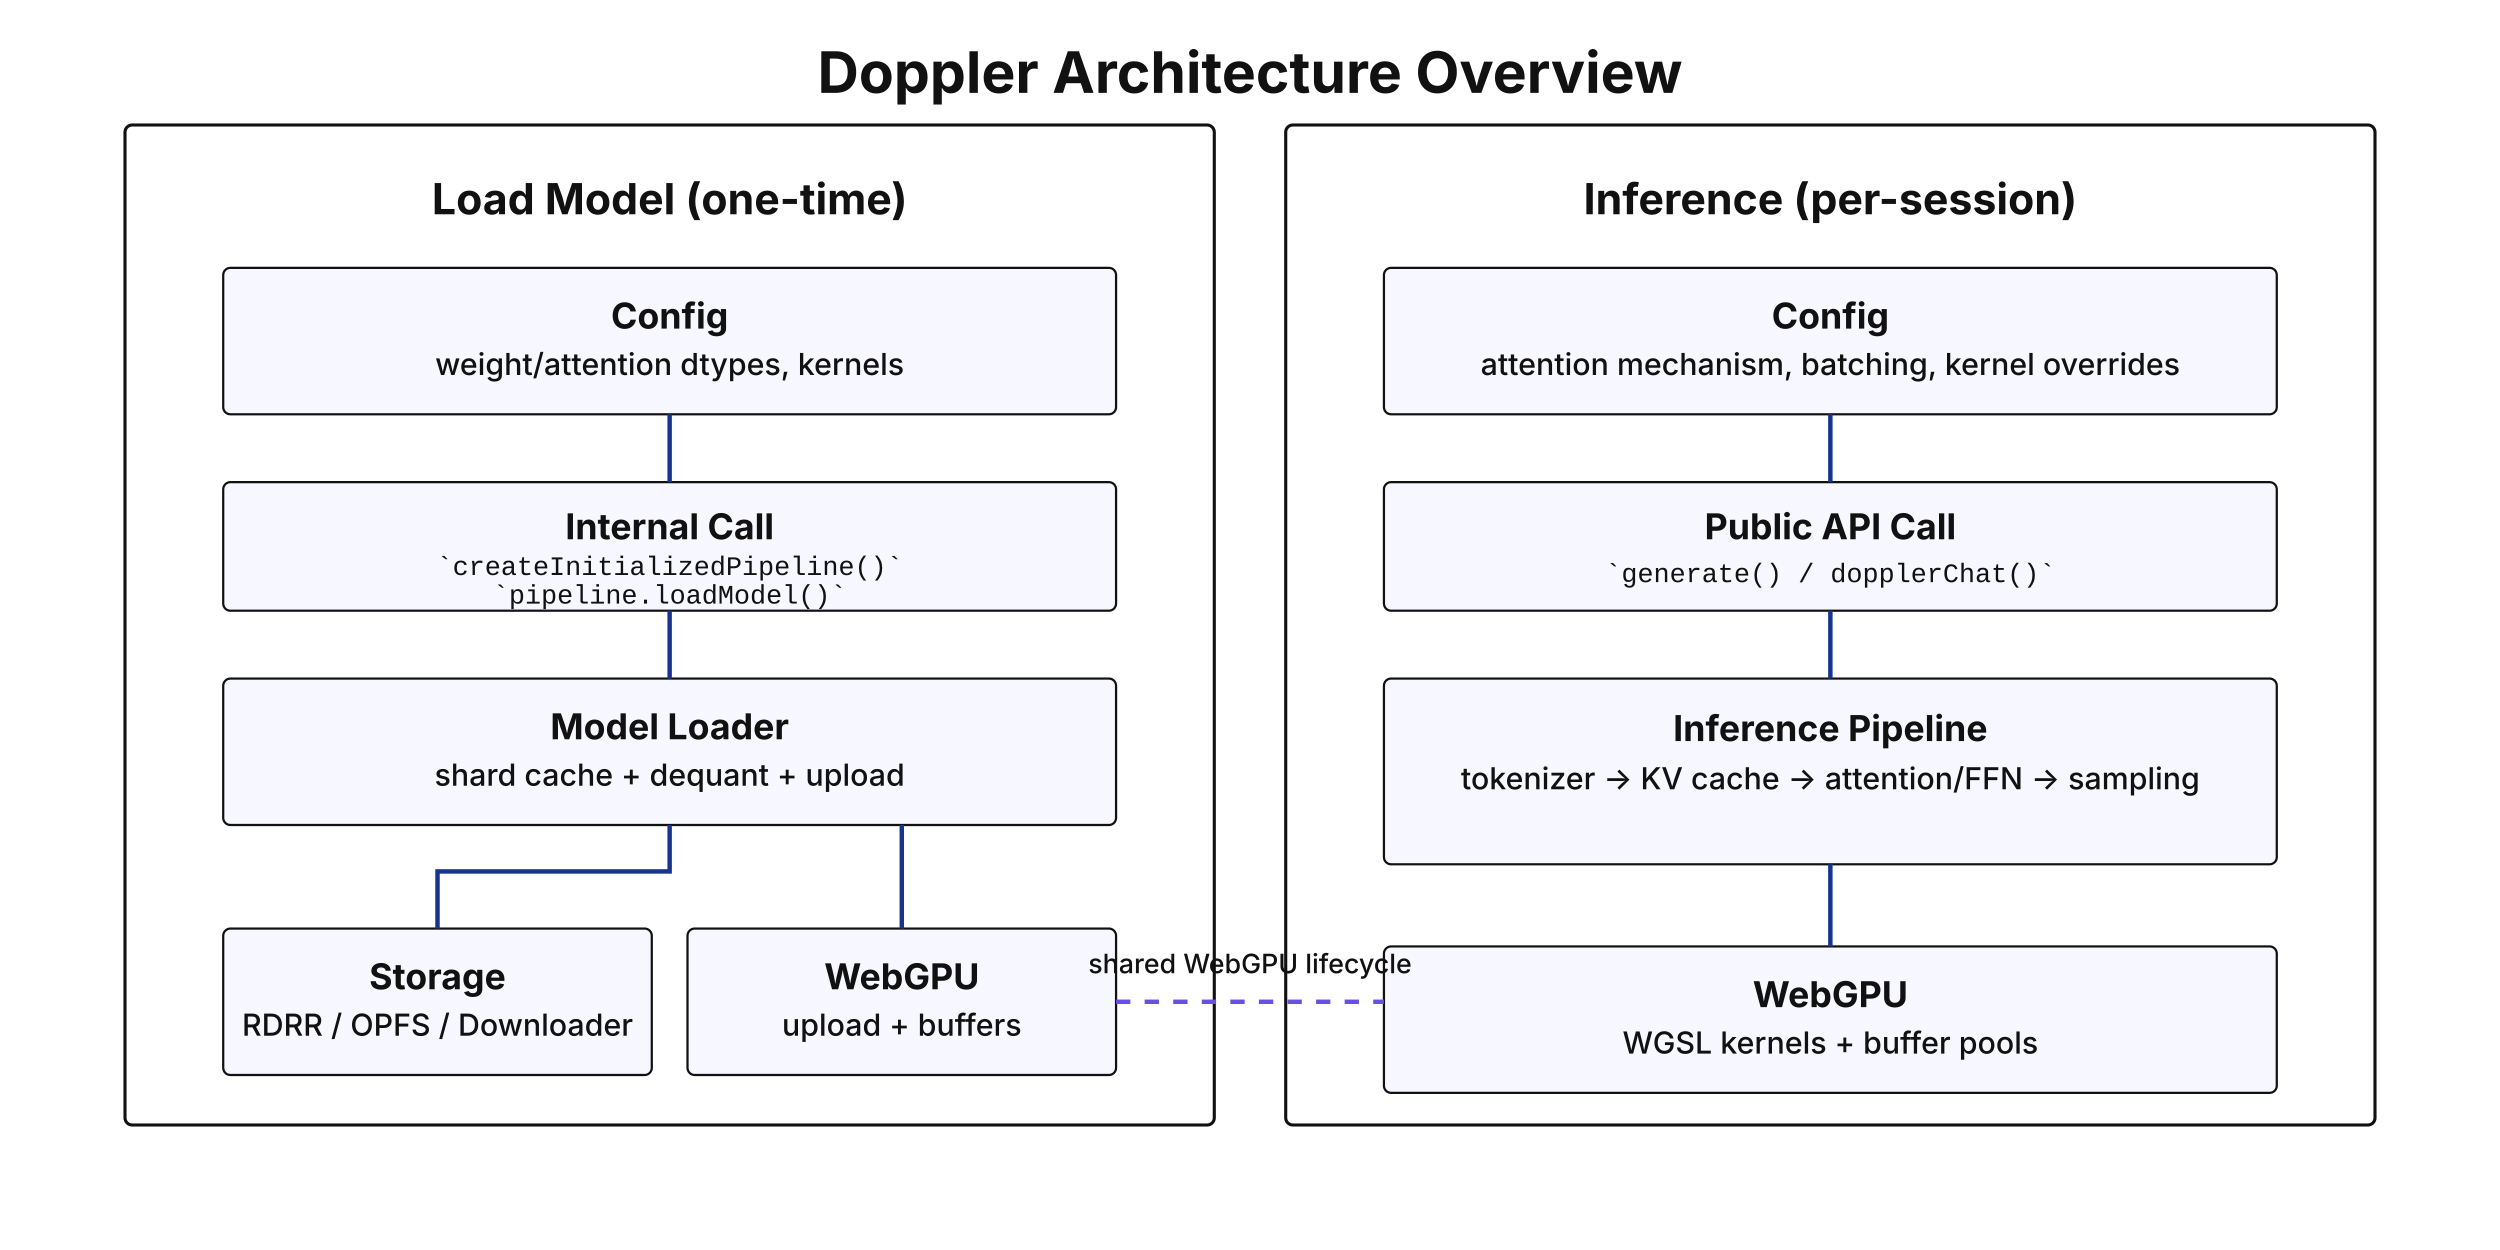
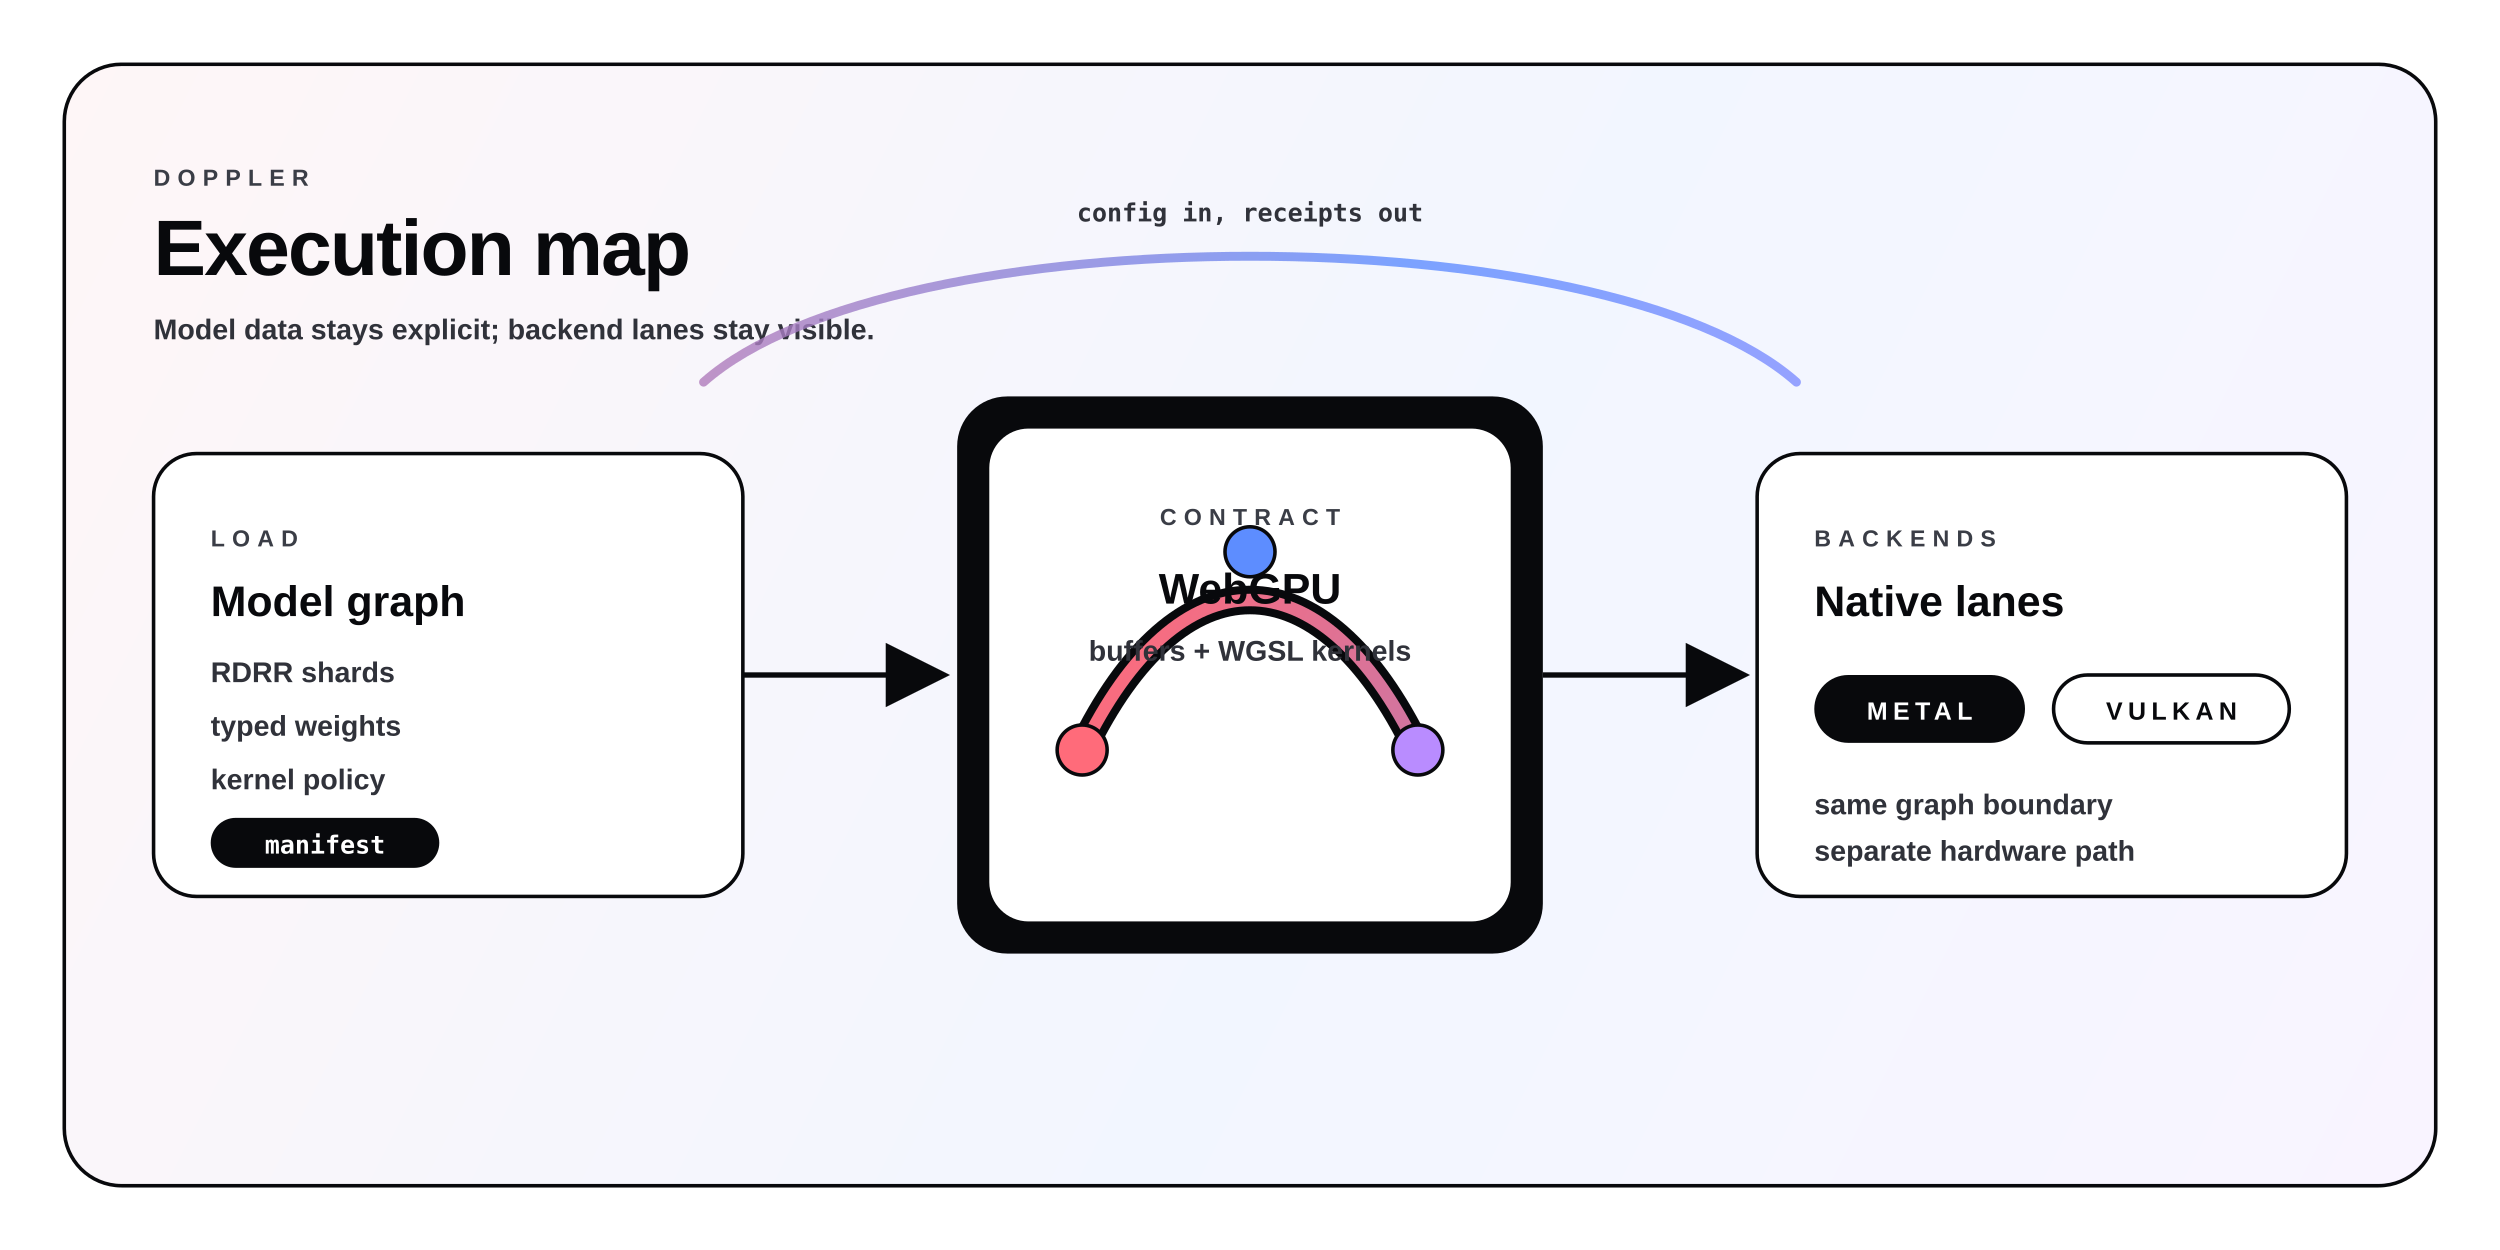
<svg xmlns="http://www.w3.org/2000/svg" width="1400" height="700" viewBox="0 0 1400 700" role="img" aria-labelledby="title desc">
  <defs>
+     <linearGradient id="spectrum" x1="92" y1="92" x2="1308" y2="608" gradientUnits="userSpaceOnUse">
+       <stop offset="0" stop-color="#ff6b7a" />
+       <stop offset="0.5" stop-color="#5d8dff" />
+       <stop offset="1" stop-color="#b98cff" />
+     </linearGradient>
+     <linearGradient id="wash" x1="0" y1="0" x2="1400" y2="700" gradientUnits="userSpaceOnUse">
+       <stop offset="0" stop-color="#fff3f4" />
+       <stop offset="0.55" stop-color="#eef4ff" />
+       <stop offset="1" stop-color="#f8f1ff" />
+     </linearGradient>
    <style>
-     text { fill: #111111; font-family: Inter, "Segoe UI", "Helvetica Neue", Arial, sans-serif; letter-spacing: 0; }
-     .title { font-size: 32px; font-weight: 700; font-family: Inter, "Segoe UI", "Helvetica Neue", Arial, sans-serif; }
-     .section { font-size: 24px; font-weight: 700; font-family: Inter, "Segoe UI", "Helvetica Neue", Arial, sans-serif; }
-     .node-title { font-size: 20px; font-weight: 700; font-family: Inter, "Segoe UI", "Helvetica Neue", Arial, sans-serif; }
-     .node-text { font-size: 17px; font-weight: 500; font-family: Inter, "Segoe UI", "Helvetica Neue", Arial, sans-serif; }
-     .code-text { font-size: 15px; font-weight: 500; font-family: SFMono-Regular, Menlo, Consolas, "Liberation Mono", monospace; }
-     .edge-label { font-size: 15px; font-weight: 500; font-family: Inter, "Segoe UI", "Helvetica Neue", Arial, sans-serif; fill: #111111; }
-     .column-left { fill: #ffffff; stroke: #111111; stroke-width: 1.75; }
-     .column-right { fill: #ffffff; stroke: #111111; stroke-width: 1.75; }
-     .node { fill: #f6f7ff; stroke-width: 1.25; }
-     .node-load { stroke: #111111; }
-     .node-infer { stroke: #111111; }
-     .edge { stroke: #17358f; stroke-width: 1.75; fill: none; }
-     .edge-dashed { stroke: #6b4ee6; stroke-width: 1.75; fill: none; stroke-dasharray: 8 8; }
-   </style>
-     <marker id="arrow" markerWidth="12" markerHeight="12" refX="10" refY="6" orient="auto" markerUnits="strokeWidth">
-       <path d="M 0 0 L 12 6 L 0 12 z" fill="#17358f" />
-     </marker>
-     <marker id="arrow-muted" markerWidth="12" markerHeight="12" refX="10" refY="6" orient="auto" markerUnits="strokeWidth">
-       <path d="M 0 0 L 12 6 L 0 12 z" fill="#6b4ee6" />
+       text { font-family: "Space Grotesk", "Azeret Mono", "IBM Plex Sans", "Helvetica Neue", Arial, sans-serif; fill: #08090c; }
+       .title { font-size: 44px; font-weight: 900; letter-spacing: -1px; }
+       .eyebrow { font-size: 13px; font-weight: 850; letter-spacing: 4px; fill: #3a3d46; }
+       .node-title { font-size: 24px; font-weight: 850; }
+       .node-text { font-size: 16px; font-weight: 650; fill: #30323a; }
+       .mono { font-family: "Azeret Mono", "IBM Plex Mono", Menlo, Consolas, monospace; font-size: 14px; font-weight: 750; fill: #30323a; }
+       .chip { font-size: 14px; font-weight: 850; letter-spacing: 3px; }
+     </style>
+     <marker id="arrow" markerWidth="14" markerHeight="14" refX="11" refY="7" orient="auto">
+       <path d="M1 1 L13 7 L1 13 Z" fill="#08090c" />
    </marker>
  </defs>
-   <rect x="0" y="0" width="1400" height="700" fill="#ffffff" />
-   <text x="700" y="52" text-anchor="middle" class="title">Doppler Architecture Overview</text>
-   <rect x="70" y="70" width="610" height="560" rx="4" fill="#ffffff" stroke="#111111" stroke-width="1.75" />
-   <rect x="720" y="70" width="610" height="560" rx="4" fill="#ffffff" stroke="#111111" stroke-width="1.75" />
-   <text x="375" y="120" text-anchor="middle" class="section">Load Model (one-time)</text>
-   <text x="1025" y="120" text-anchor="middle" class="section">Inference (per-session)</text>
-   <rect x="125" y="150" width="500" height="82" rx="4" fill="#f6f7ff" stroke="#111111" stroke-width="1.25" />
-   <text x="375" y="184" text-anchor="middle" class="node-title">Config</text>
-   <text x="375" y="210" text-anchor="middle" class="node-text">weight/attention dtypes, kernels</text>
-   <rect x="125" y="270" width="500" height="72" rx="4" fill="#f6f7ff" stroke="#111111" stroke-width="1.25" />
-   <text x="375" y="302" text-anchor="middle" class="node-title">Internal Call</text>
-   <text x="375" y="322" text-anchor="middle" class="code-text">`createInitializedPipeline()`</text>
-   <text x="375" y="338" text-anchor="middle" class="code-text">`pipeline.loadModel()`</text>
-   <rect x="125" y="380" width="500" height="82" rx="4" fill="#f6f7ff" stroke="#111111" stroke-width="1.25" />
-   <text x="375" y="414" text-anchor="middle" class="node-title">Model Loader</text>
-   <text x="375" y="440" text-anchor="middle" class="node-text">shard cache + dequant + upload</text>
-   <rect x="125" y="520" width="240" height="82" rx="4" fill="#f6f7ff" stroke="#111111" stroke-width="1.25" />
-   <text x="245" y="554" text-anchor="middle" class="node-title">Storage</text>
-   <text x="245" y="580" text-anchor="middle" class="node-text">RDRR / OPFS / Downloader</text>
-   <rect x="385" y="520" width="240" height="82" rx="4" fill="#f6f7ff" stroke="#111111" stroke-width="1.25" />
-   <text x="505" y="554" text-anchor="middle" class="node-title">WebGPU</text>
-   <text x="505" y="580" text-anchor="middle" class="node-text">upload + buffers</text>
-   <line x1="375" y1="232" x2="375" y2="270" stroke="#17358f" stroke-width="2.5" />
-   <line x1="375" y1="342" x2="375" y2="380" stroke="#17358f" stroke-width="2.5" />
-   <polyline points="375,462 375,488 245,488 245,520" stroke="#17358f" stroke-width="2.5" fill="none" />
-   <line x1="505" y1="462" x2="505" y2="520" stroke="#17358f" stroke-width="2.5" />
-   <rect x="775" y="150" width="500" height="82" rx="4" fill="#f6f7ff" stroke="#111111" stroke-width="1.25" />
-   <text x="1025" y="184" text-anchor="middle" class="node-title">Config</text>
-   <text x="1025" y="210" text-anchor="middle" class="node-text">attention mechanism, batching, kernel overrides</text>
-   <rect x="775" y="270" width="500" height="72" rx="4" fill="#f6f7ff" stroke="#111111" stroke-width="1.25" />
-   <text x="1025" y="302" text-anchor="middle" class="node-title">Public API Call</text>
-   <text x="1025" y="326" text-anchor="middle" class="code-text">`generate() / dopplerChat()`</text>
-   <rect x="775" y="380" width="500" height="104" rx="4" fill="#f6f7ff" stroke="#111111" stroke-width="1.25" />
-   <text x="1025" y="415" text-anchor="middle" class="node-title">Inference Pipeline</text>
-   <text x="1025" y="442" text-anchor="middle" class="node-text">tokenizer -&gt; KV cache -&gt; attention/FFN -&gt; sampling</text>
-   <rect x="775" y="530" width="500" height="82" rx="4" fill="#f6f7ff" stroke="#111111" stroke-width="1.25" />
-   <text x="1025" y="564" text-anchor="middle" class="node-title">WebGPU</text>
-   <text x="1025" y="590" text-anchor="middle" class="node-text">WGSL kernels + buffer pools</text>
-   <line x1="1025" y1="232" x2="1025" y2="270" stroke="#17358f" stroke-width="2.5" />
-   <line x1="1025" y1="342" x2="1025" y2="380" stroke="#17358f" stroke-width="2.5" />
-   <line x1="1025" y1="484" x2="1025" y2="530" stroke="#17358f" stroke-width="2.5" />
-   <line x1="625" y1="561" x2="775" y2="561" stroke="#6b4ee6" stroke-width="2.5" stroke-dasharray="8 8" />
-   <text x="700" y="545" text-anchor="middle" class="edge-label">shared WebGPU lifecycle</text>
+   <rect width="1400" height="700" fill="#ffffff" />
+   <rect x="36" y="36" width="1328" height="628" rx="32" fill="url(#wash)" opacity="0.78" />
+   <rect x="36" y="36" width="1328" height="628" rx="32" fill="none" stroke="#08090c" stroke-width="2" />
+   <text x="86" y="104" class="eyebrow">DOPPLER</text>
+   <text x="86" y="154" class="title">Execution map</text>
+   <text x="86" y="190" class="node-text">Model data stays explicit; backend lanes stay visible.</text>
+   <g transform="translate(86 254)">
+     <rect x="0" y="0" width="330" height="248" rx="24" fill="#ffffff" stroke="#08090c" stroke-width="2" />
+     <text x="32" y="52" class="eyebrow">LOAD</text>
+     <text x="32" y="91" class="node-title">Model graph</text>
+     <text x="32" y="128" class="node-text">RDRR shards</text>
+     <text x="32" y="158" class="node-text">typed weights</text>
+     <text x="32" y="188" class="node-text">kernel policy</text>
+     <rect x="32" y="204" width="128" height="28" rx="14" fill="#08090c" />
+     <text x="96" y="224" text-anchor="middle" class="mono" style="fill:#ffffff">manifest</text>
+   </g>
+   <g transform="translate(536 222)">
+     <rect x="0" y="0" width="328" height="312" rx="28" fill="#08090c" />
+     <rect x="18" y="18" width="292" height="276" rx="22" fill="#ffffff" />
+     <path d="M70 198c54-112 134-112 188 0" fill="none" stroke="#08090c" stroke-width="16" stroke-linecap="round" />
+     <path d="M70 198c54-112 134-112 188 0" fill="none" stroke="url(#spectrum)" stroke-width="7" stroke-linecap="round" />
+     <text x="164" y="72" text-anchor="middle" class="eyebrow">CONTRACT</text>
+     <text x="164" y="116" text-anchor="middle" class="node-title">WebGPU</text>
+     <text x="164" y="148" text-anchor="middle" class="node-text">buffers + WGSL kernels</text>
+     <circle cx="70" cy="198" r="14" fill="#ff6b7a" stroke="#08090c" stroke-width="2" />
+     <circle cx="164" cy="87" r="14" fill="#5d8dff" stroke="#08090c" stroke-width="2" />
+     <circle cx="258" cy="198" r="14" fill="#b98cff" stroke="#08090c" stroke-width="2" />
+   </g>
+   <g transform="translate(984 254)">
+     <rect x="0" y="0" width="330" height="248" rx="24" fill="#ffffff" stroke="#08090c" stroke-width="2" />
+     <text x="32" y="52" class="eyebrow">BACKENDS</text>
+     <text x="32" y="91" class="node-title">Native lanes</text>
+     <rect x="32" y="124" width="118" height="38" rx="19" fill="#08090c" />
+     <text x="91" y="149" text-anchor="middle" class="chip" style="fill:#ffffff">METAL</text>
+     <rect x="166" y="124" width="132" height="38" rx="19" fill="#ffffff" stroke="#08090c" stroke-width="2" />
+     <text x="232" y="149" text-anchor="middle" class="chip">VULKAN</text>
+     <text x="32" y="202" class="node-text">same graph boundary</text>
+     <text x="32" y="228" class="node-text">separate hardware path</text>
+   </g>
+   <path d="M416 378H526" stroke="#08090c" stroke-width="3" marker-end="url(#arrow)" />
+   <path d="M864 378H974" stroke="#08090c" stroke-width="3" marker-end="url(#arrow)" />
+   <path d="M394 214C500 120 900 120 1006 214" fill="none" stroke="url(#spectrum)" stroke-width="5" stroke-linecap="round" opacity="0.8" />
+   <text x="700" y="124" text-anchor="middle" class="mono">config in, receipts out</text>
</svg>
